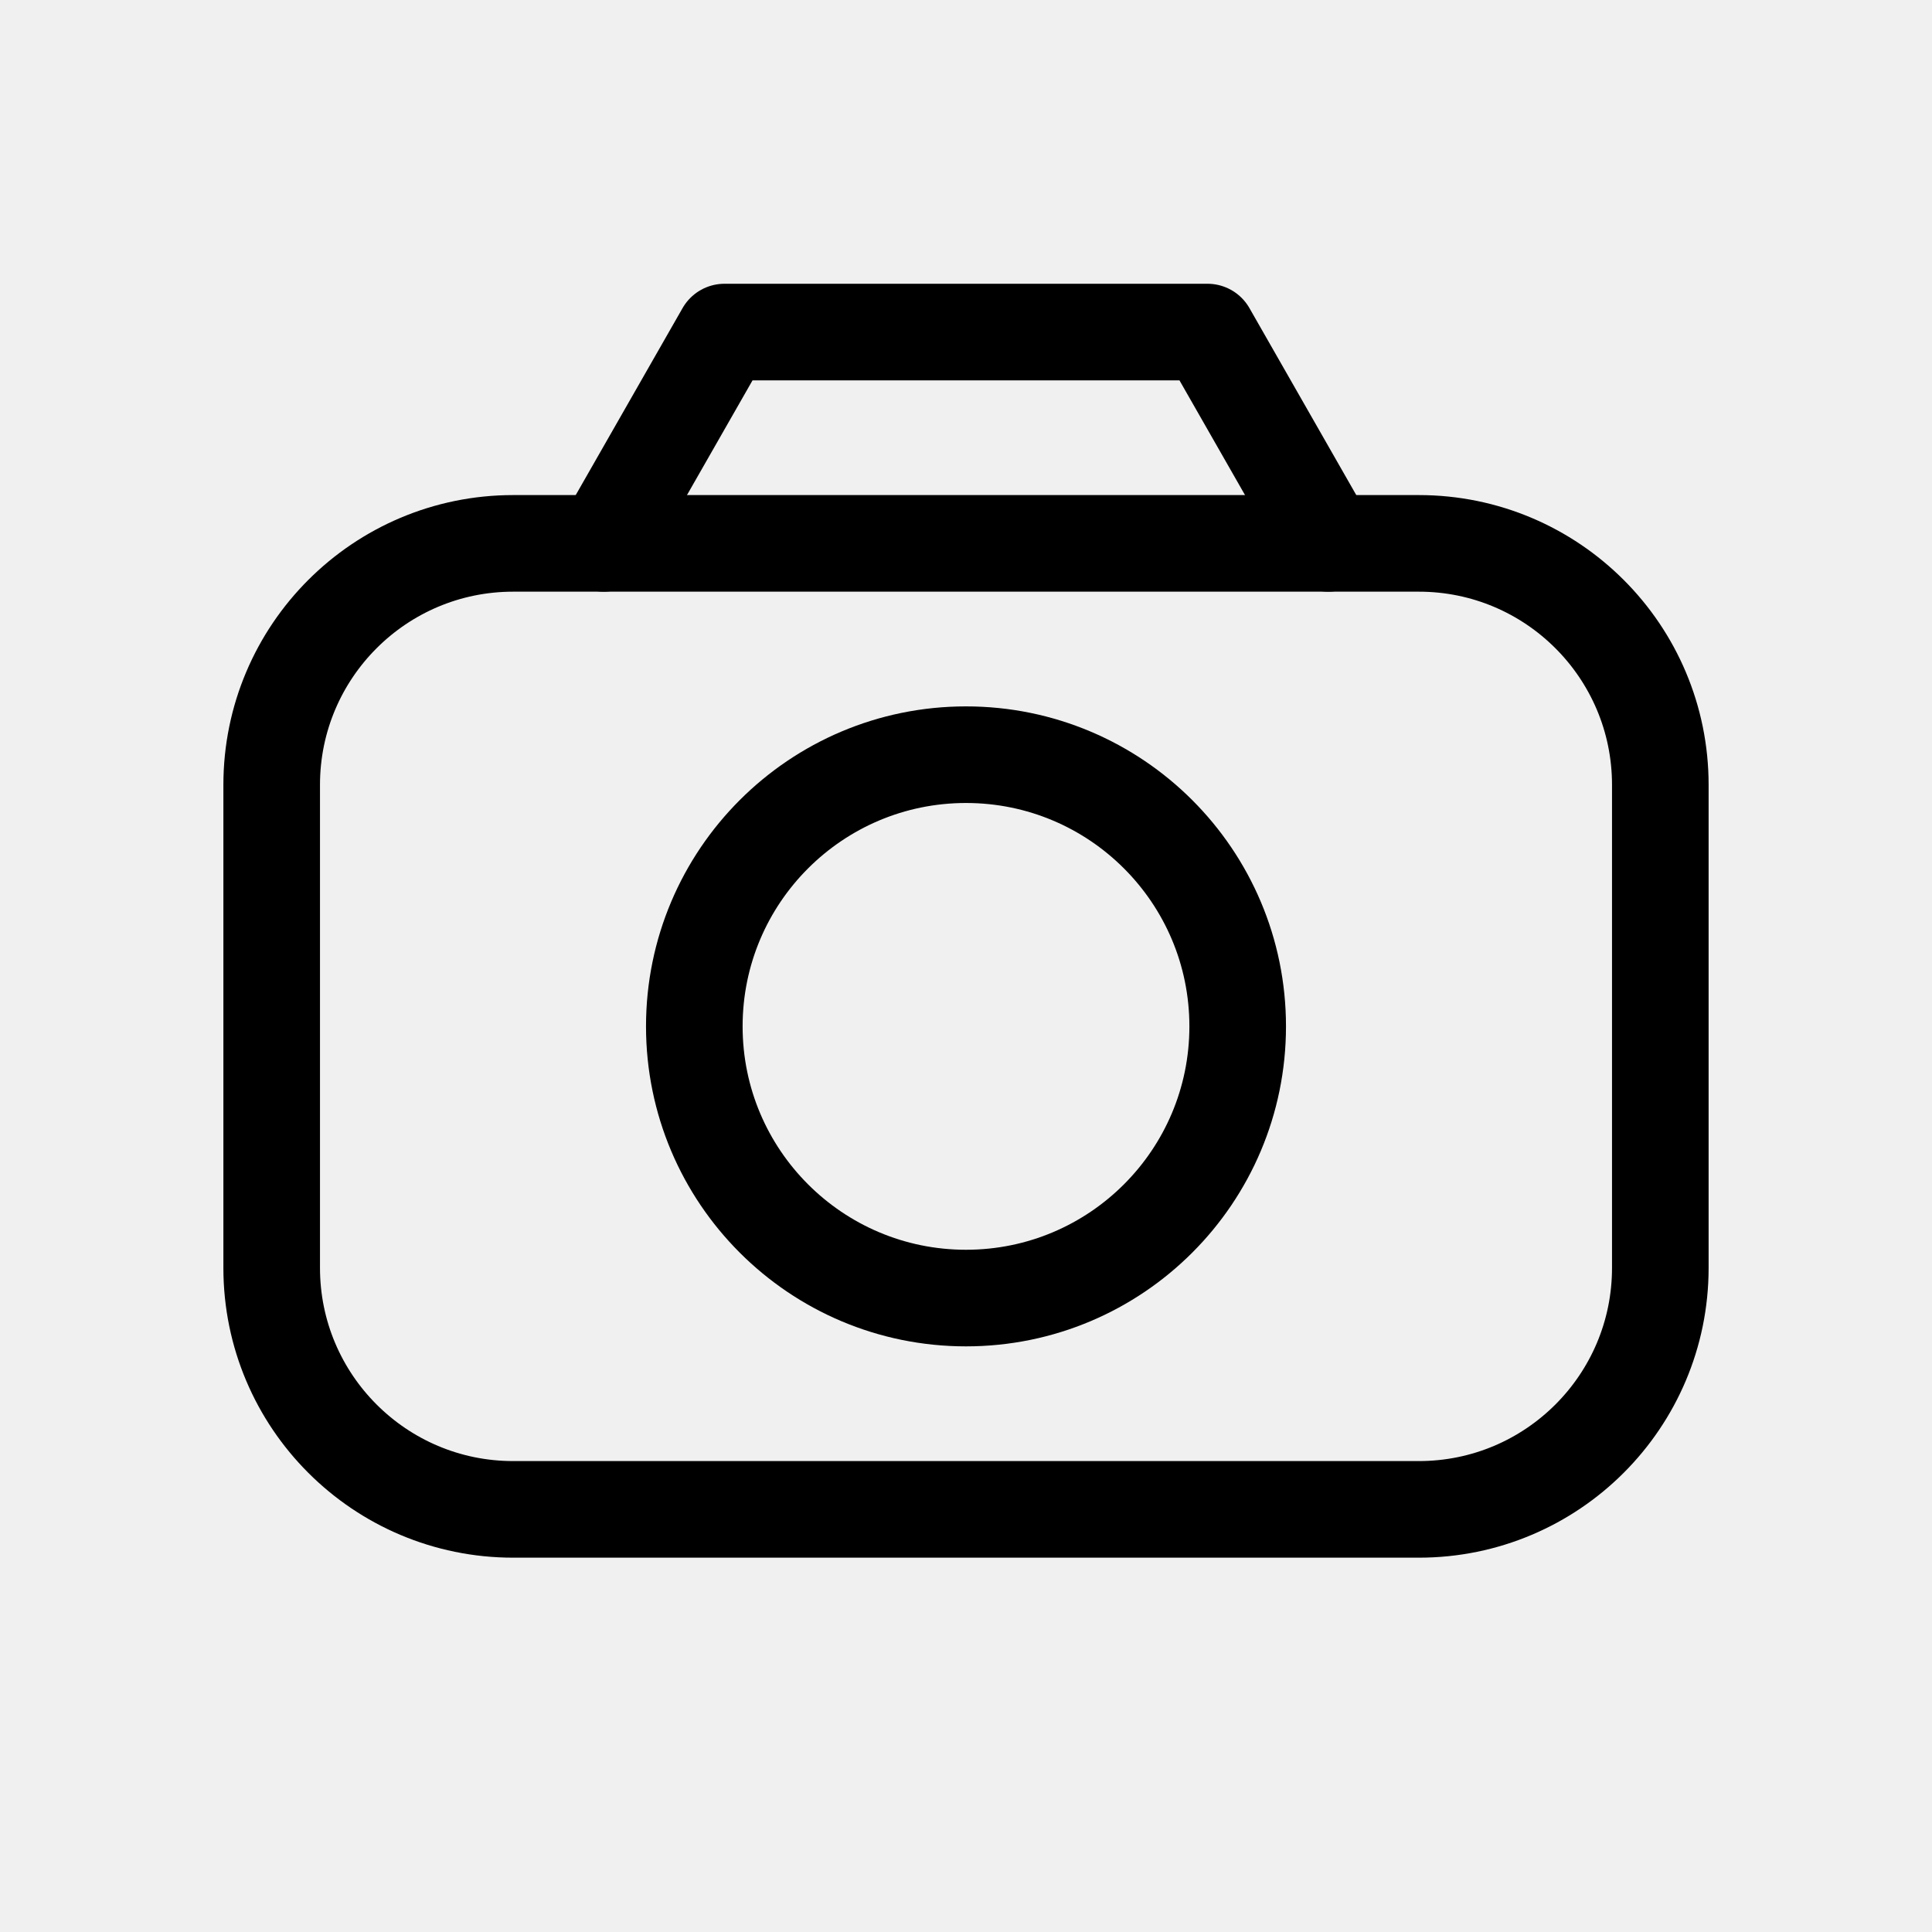
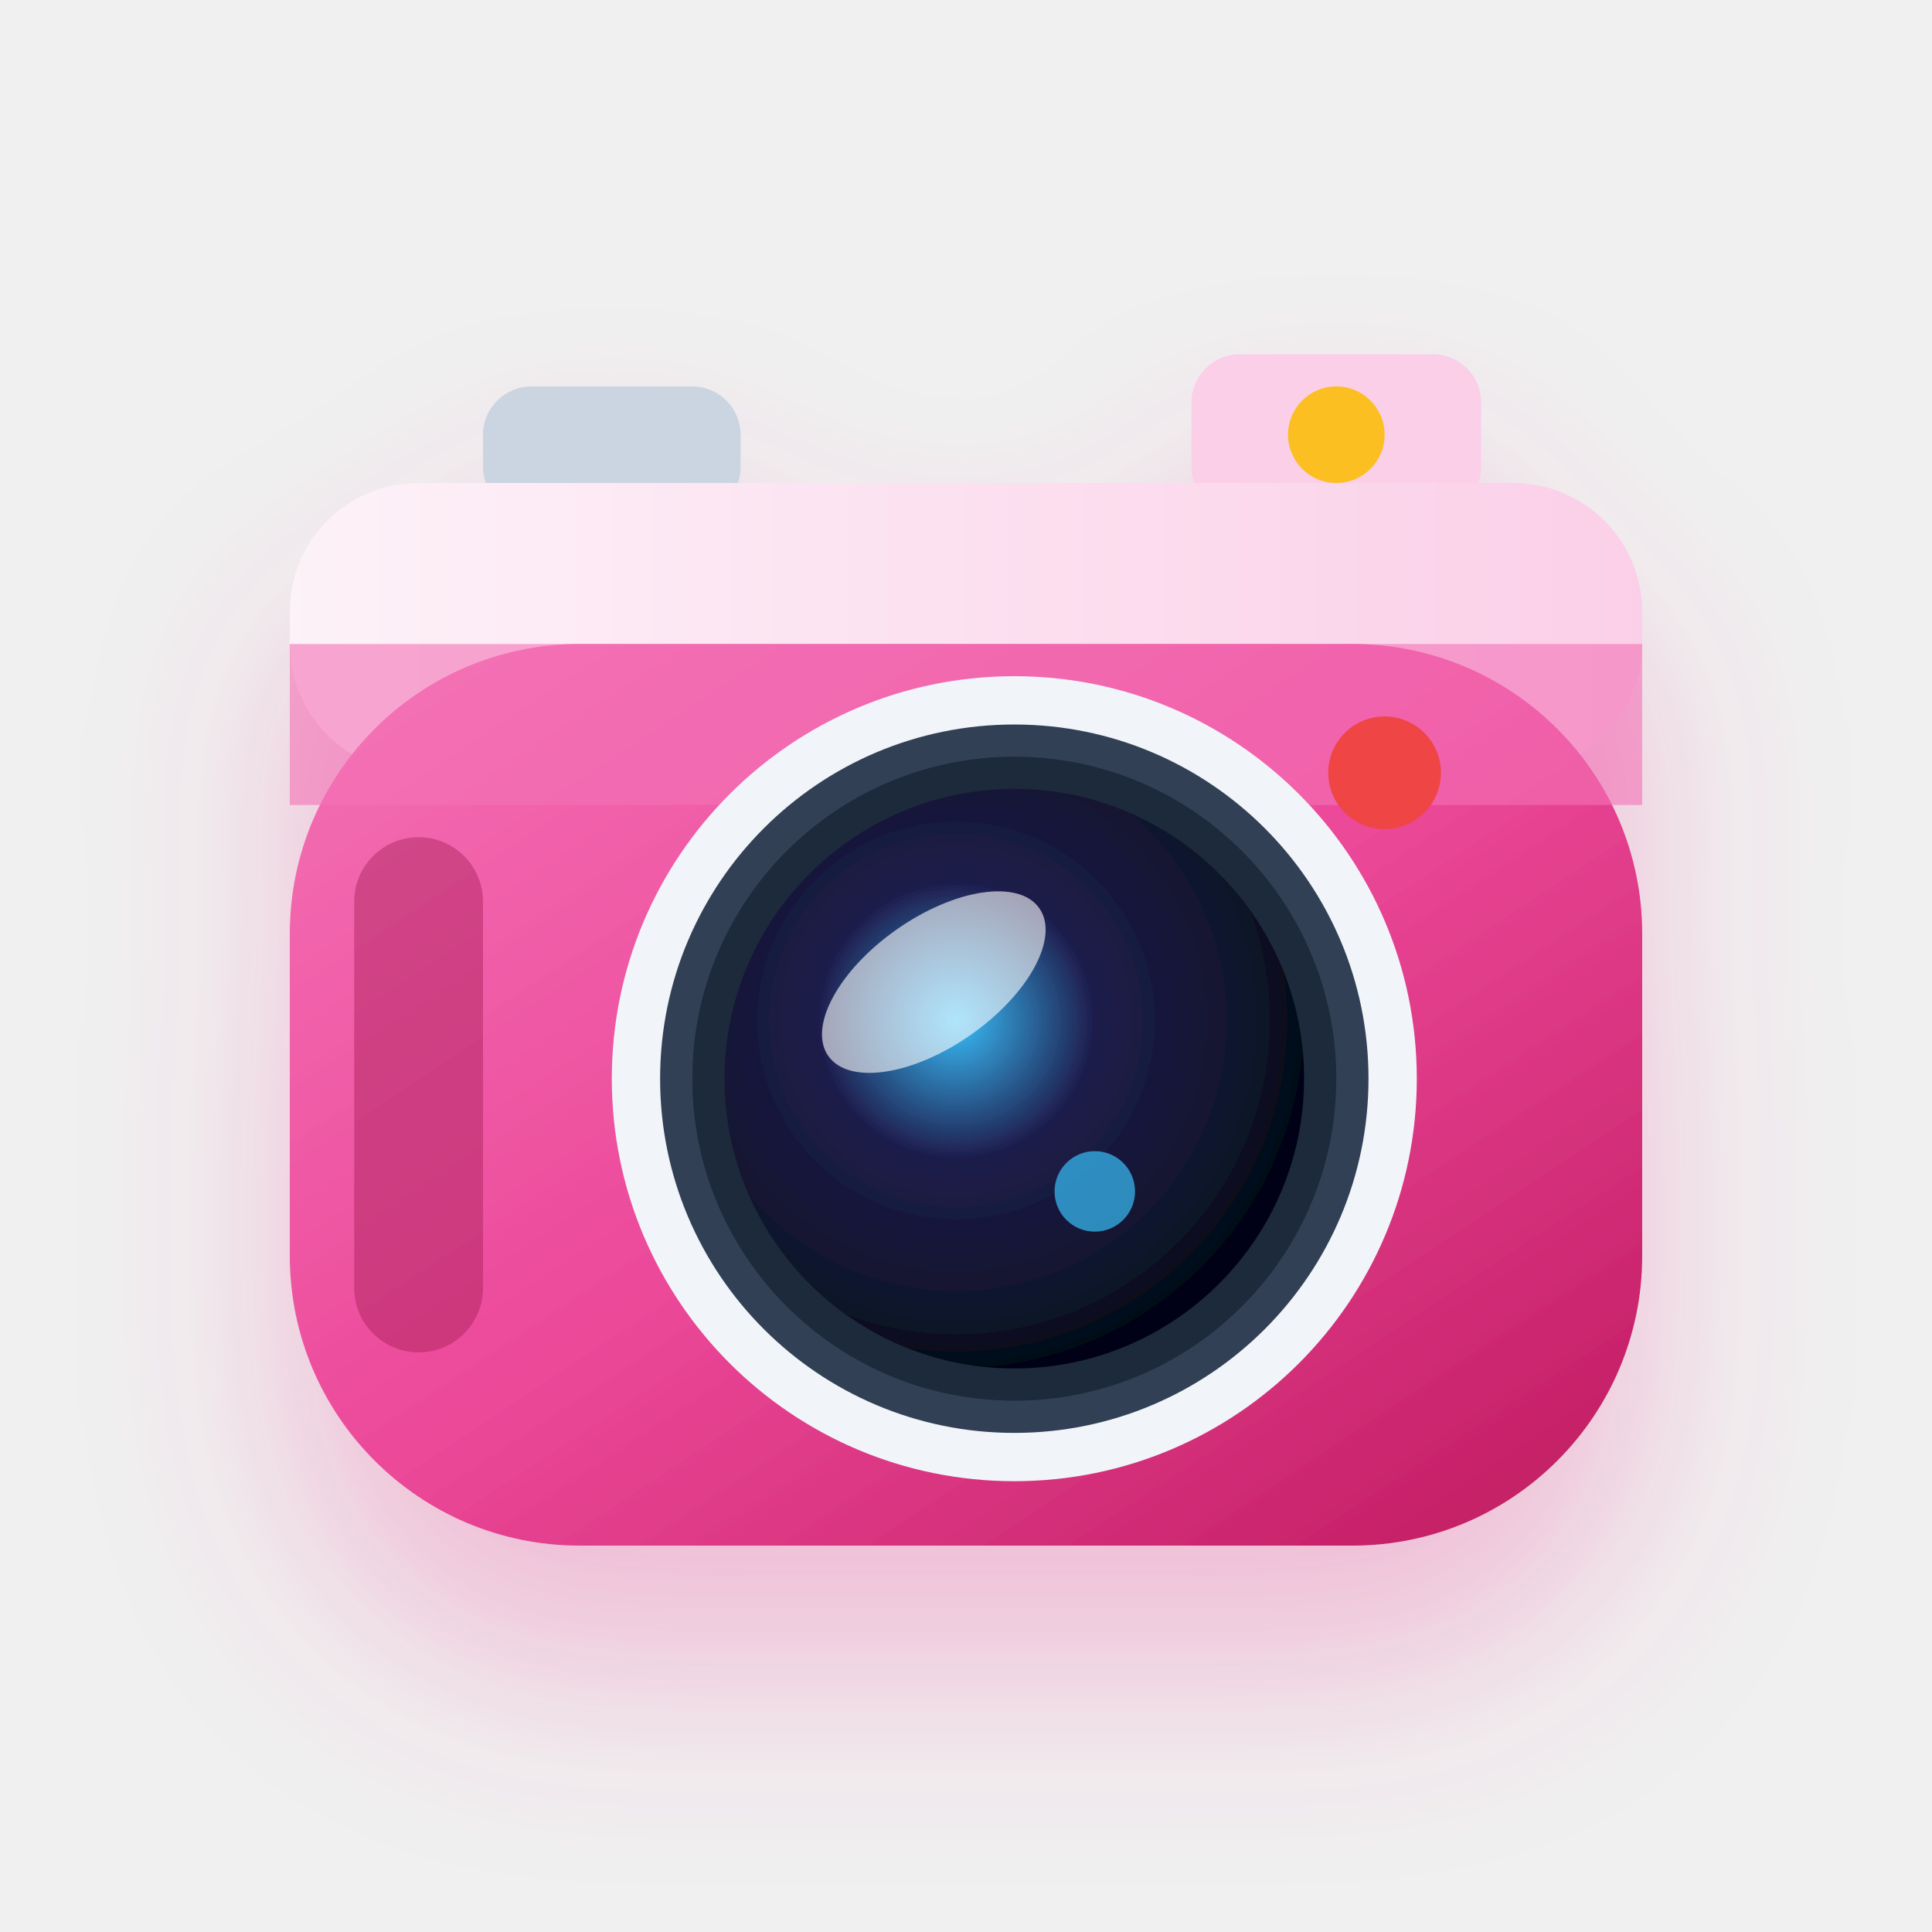
- <svg xmlns="http://www.w3.org/2000/svg" width="64" height="64" viewBox="0 0 64 64" fill="none" stroke="currentColor" stroke-width="3.2" stroke-linecap="round" stroke-linejoin="round">
-   <rect x="9" y="18" width="46" height="32" rx="8" />
-   <path d="m20 18 4-7h16l4 7" />
-   <circle cx="32" cy="34" r="9" />
+ <svg xmlns="http://www.w3.org/2000/svg" viewBox="0 0 120 120" width="100%" height="100%">
+   <defs>
+     <filter id="cam-shadow" x="-20%" y="-20%" width="150%" height="150%">
+       <feDropShadow dx="0" dy="8" stdDeviation="6" flood-color="#ec4899" flood-opacity="0.3" />
+     </filter>
+     <linearGradient id="cam-body" x1="0%" y1="0%" x2="100%" y2="100%">
+       <stop offset="0%" stop-color="#f472b6" />
+       <stop offset="50%" stop-color="#ec4899" />
+       <stop offset="100%" stop-color="#be185d" />
+     </linearGradient>
+     <linearGradient id="cam-top" x1="0%" y1="0%" x2="100%" y2="0%">
+       <stop offset="0%" stop-color="#fdf2f8" />
+       <stop offset="100%" stop-color="#fbcfe8" />
+     </linearGradient>
+     <radialGradient id="lens-grad" cx="40%" cy="40%" r="60%">
+       <stop offset="0%" stop-color="#38bdf8" />
+       <stop offset="40%" stop-color="#1e1b4b" />
+       <stop offset="85%" stop-color="#0f172a" />
+       <stop offset="100%" stop-color="#020617" />
+     </radialGradient>
+   </defs>
+   <g filter="url(#cam-shadow)">
+     <rect x="30" y="24" width="16" height="8" rx="3" fill="#cbd5e1" />
+     <rect x="74" y="22" width="18" height="10" rx="3" fill="#fbcfe8" />
+     <circle cx="83" cy="27" r="3" fill="#fbbf24" />
+     <rect x="18" y="30" width="84" height="18" rx="8" fill="url(#cam-top)" />
+     <rect x="18" y="40" width="84" height="56" rx="18" fill="url(#cam-body)" />
+     <rect x="18" y="40" width="84" height="10" fill="#f472b6" opacity="0.6" />
+     <rect x="22" y="52" width="8" height="32" rx="4" fill="#9d174d" opacity="0.4" />
+     <circle cx="63" cy="67" r="25" fill="#f1f5f9" />
+     <circle cx="63" cy="67" r="22" fill="#334155" />
+     <circle cx="63" cy="67" r="20" fill="#1e293b" />
+     <circle cx="63" cy="67" r="18" fill="url(#lens-grad)" />
+     <ellipse cx="58" cy="61" rx="8" ry="4" transform="rotate(-35 58 61)" fill="#ffffff" opacity="0.6" />
+     <circle cx="68" cy="74" r="2.5" fill="#38bdf8" opacity="0.7" />
+     <circle cx="86" cy="48" r="3.5" fill="#ef4444" />
+   </g>
</svg>
